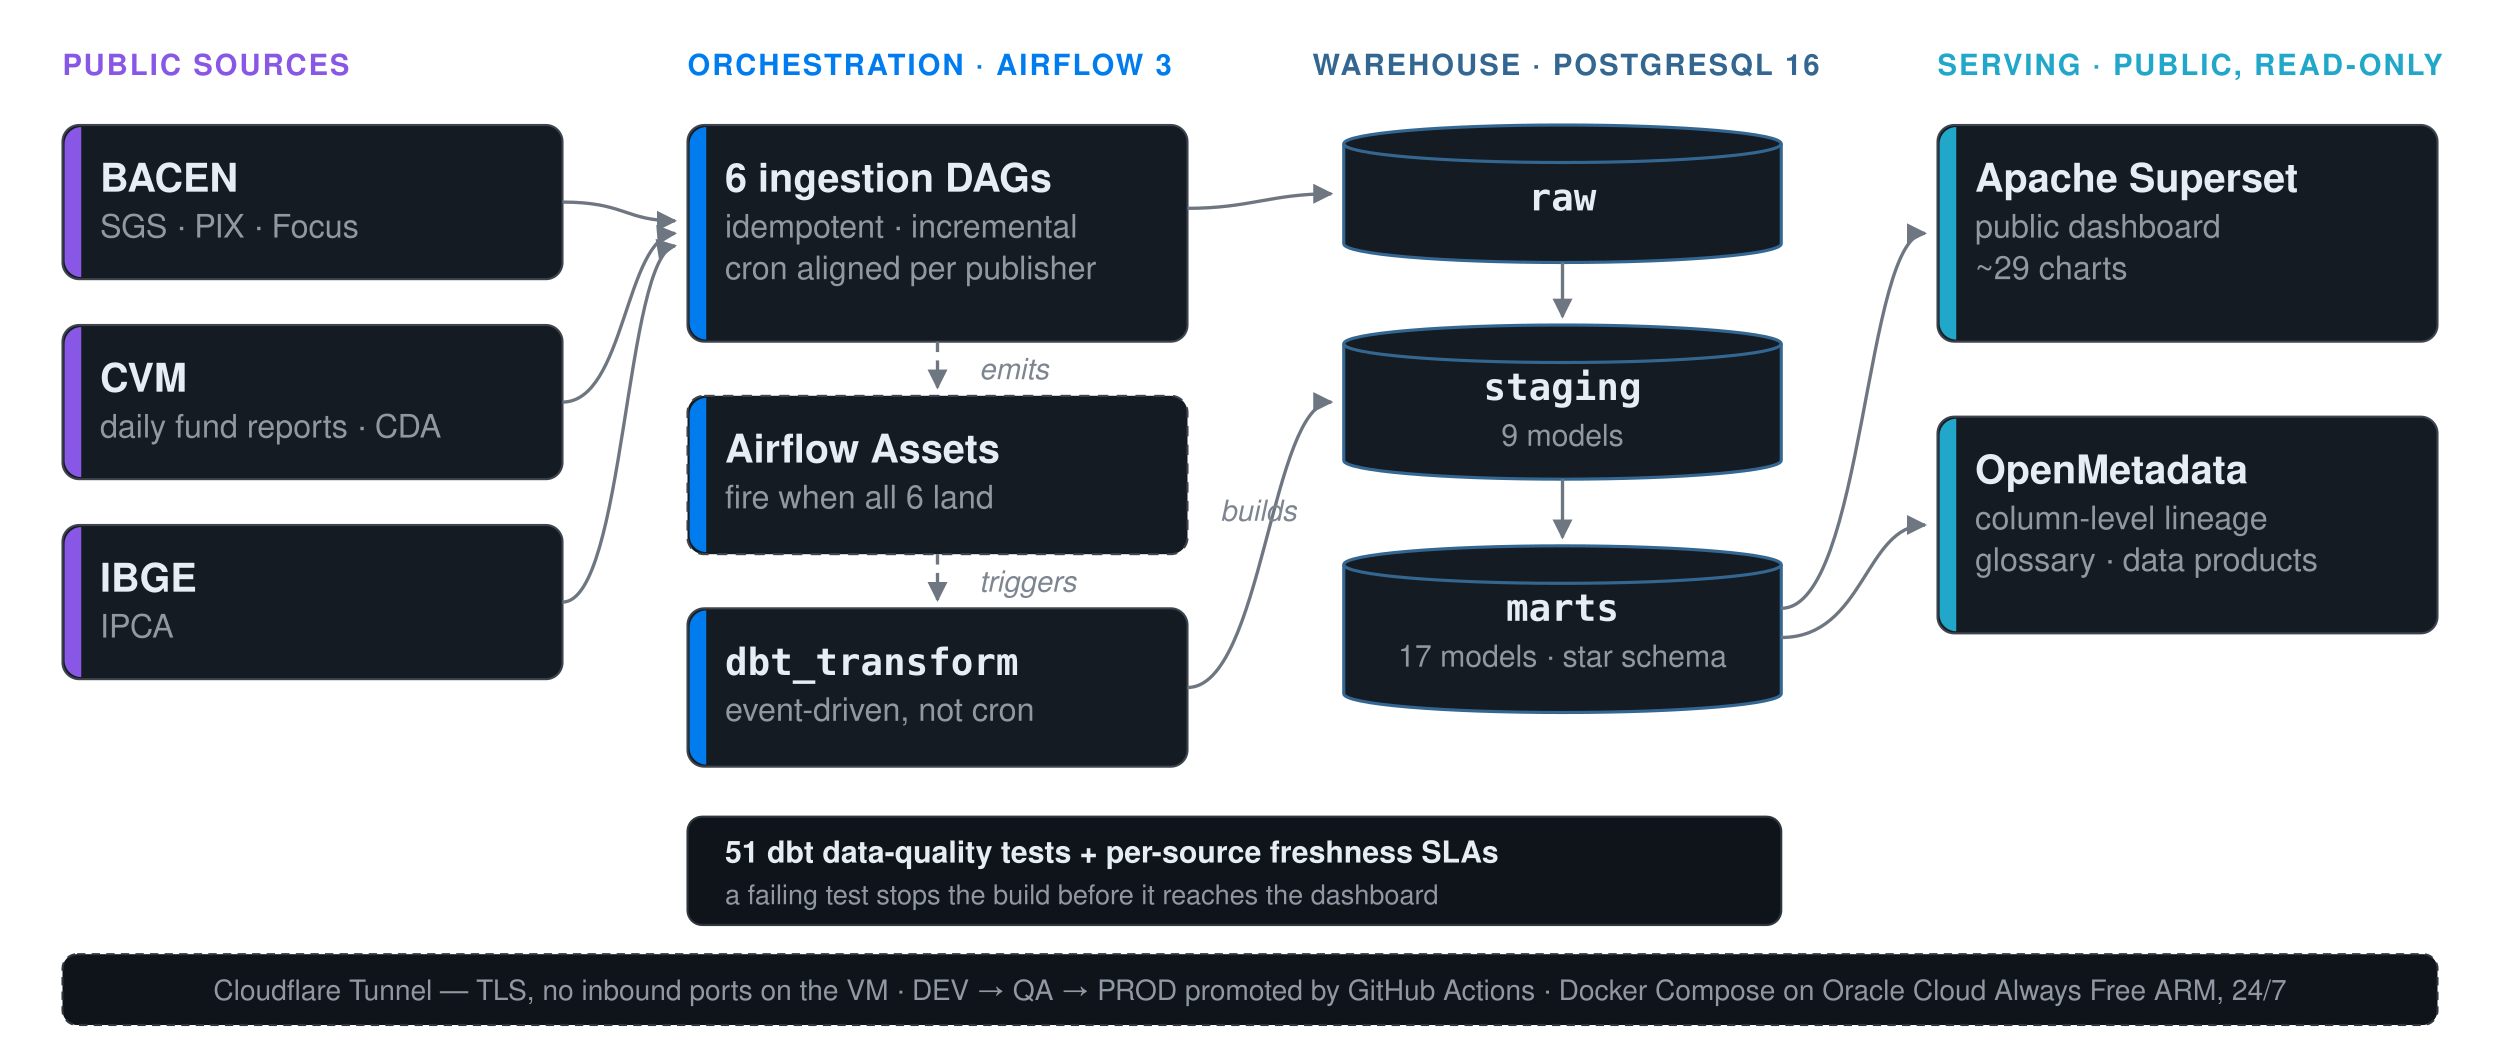
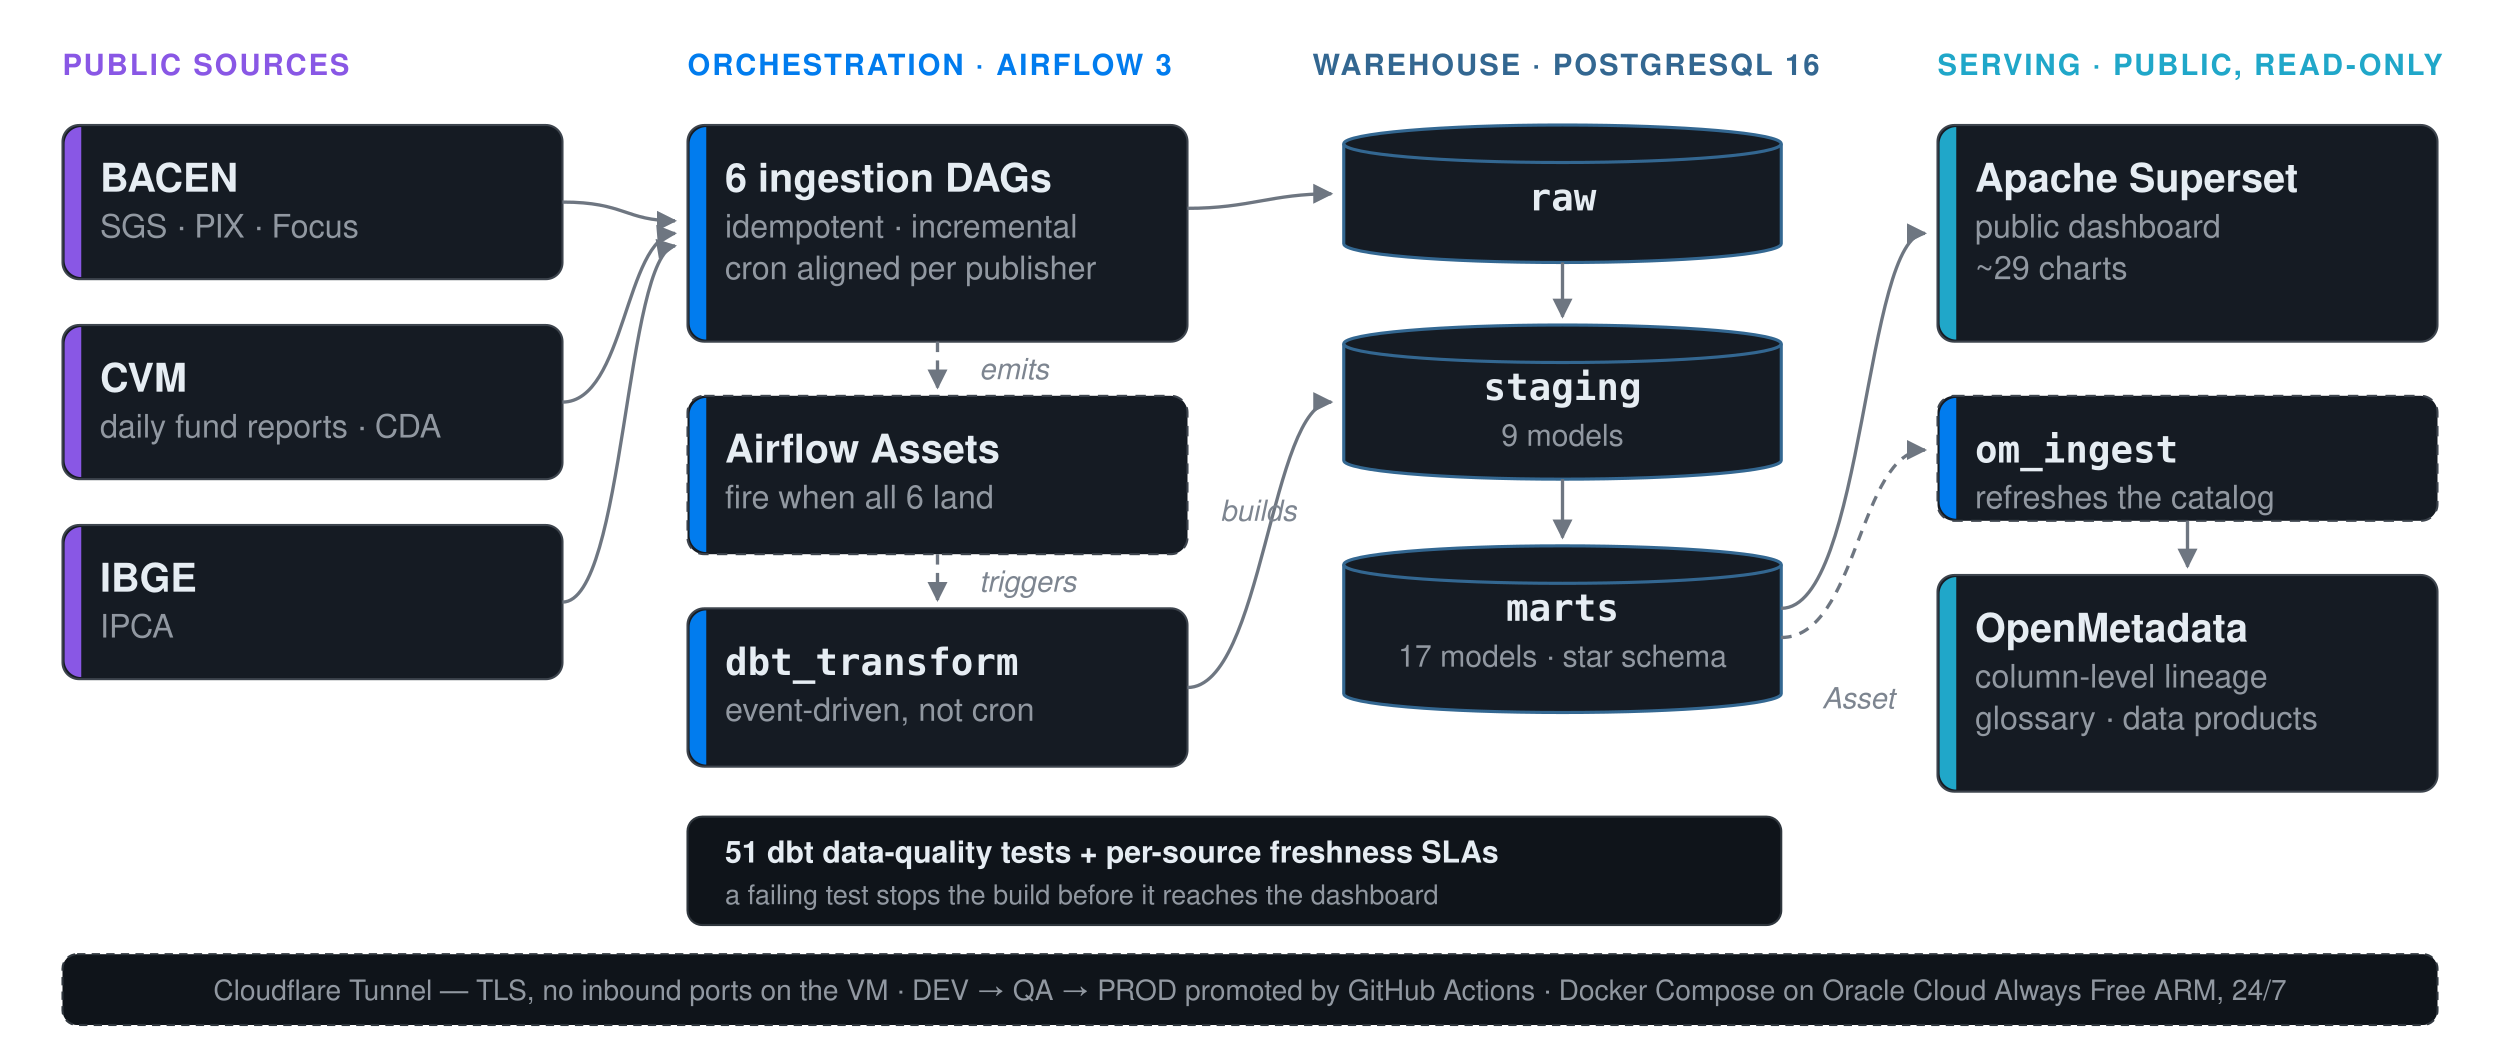
<svg xmlns="http://www.w3.org/2000/svg" viewBox="0 0 1200 500" width="1200" height="500" role="img" aria-label="Brazil Economy Observatory end-to-end data flow: public sources to Airflow ingestion, event-driven dbt transform in PostgreSQL, served through Superset and OpenMetadata.">
  <defs>
    <marker id="ah" viewBox="0 0 10 10" refX="9" refY="5" markerWidth="6" markerHeight="6" orient="auto-start-reverse">
      <path d="M0 0 L10 5 L0 10 z" fill="#6e7681" />
    </marker>
  </defs>
  <rect width="1200" height="500" fill="none" />
  <text x="30" y="36" font-family="-apple-system, BlinkMacSystemFont, 'Segoe UI', Helvetica, Arial, sans-serif" font-size="14" font-weight="700" letter-spacing="1" fill="#8957e5">PUBLIC SOURCES</text>
  <text x="330" y="36" font-family="-apple-system, BlinkMacSystemFont, 'Segoe UI', Helvetica, Arial, sans-serif" font-size="14" font-weight="700" letter-spacing="1" fill="#017CEE">ORCHESTRATION · AIRFLOW 3</text>
  <text x="630" y="36" font-family="-apple-system, BlinkMacSystemFont, 'Segoe UI', Helvetica, Arial, sans-serif" font-size="14" font-weight="700" letter-spacing="1" fill="#336791">WAREHOUSE · POSTGRESQL 16</text>
  <text x="930" y="36" font-family="-apple-system, BlinkMacSystemFont, 'Segoe UI', Helvetica, Arial, sans-serif" font-size="14" font-weight="700" letter-spacing="1" fill="#20A7C9">SERVING · PUBLIC, READ-ONLY</text>
  <rect x="30" y="60" width="240" height="74" rx="8" fill="#151b23" stroke="#3d444d" stroke-width="1" />
  <path d="M31 69 a8 8 0 0 1 8-8 h0 v72 h0 a8 8 0 0 1-8-8 Z" fill="#8957e5" />
  <text x="48" y="92" font-family="-apple-system, BlinkMacSystemFont, 'Segoe UI', Helvetica, Arial, sans-serif" font-size="19" font-weight="600" fill="#e6edf3">BACEN</text>
  <text x="48" y="114" font-family="-apple-system, BlinkMacSystemFont, 'Segoe UI', Helvetica, Arial, sans-serif" font-size="15.5" fill="#9198a1">SGS · PIX · Focus</text>
  <rect x="30" y="156" width="240" height="74" rx="8" fill="#151b23" stroke="#3d444d" stroke-width="1" />
  <path d="M31 165 a8 8 0 0 1 8-8 h0 v72 h0 a8 8 0 0 1-8-8 Z" fill="#8957e5" />
  <text x="48" y="188" font-family="-apple-system, BlinkMacSystemFont, 'Segoe UI', Helvetica, Arial, sans-serif" font-size="19" font-weight="600" fill="#e6edf3">CVM</text>
  <text x="48" y="210" font-family="-apple-system, BlinkMacSystemFont, 'Segoe UI', Helvetica, Arial, sans-serif" font-size="15.5" fill="#9198a1">daily fund reports · CDA</text>
  <rect x="30" y="252" width="240" height="74" rx="8" fill="#151b23" stroke="#3d444d" stroke-width="1" />
  <path d="M31 261 a8 8 0 0 1 8-8 h0 v72 h0 a8 8 0 0 1-8-8 Z" fill="#8957e5" />
  <text x="48" y="284" font-family="-apple-system, BlinkMacSystemFont, 'Segoe UI', Helvetica, Arial, sans-serif" font-size="19" font-weight="600" fill="#e6edf3">IBGE</text>
  <text x="48" y="306" font-family="-apple-system, BlinkMacSystemFont, 'Segoe UI', Helvetica, Arial, sans-serif" font-size="15.5" fill="#9198a1">IPCA</text>
  <rect x="330" y="60" width="240" height="104" rx="8" fill="#151b23" stroke="#3d444d" stroke-width="1" />
  <path d="M331 69 a8 8 0 0 1 8-8 h0 v102 h0 a8 8 0 0 1-8-8 Z" fill="#017CEE" />
  <text x="348" y="92" font-family="-apple-system, BlinkMacSystemFont, 'Segoe UI', Helvetica, Arial, sans-serif" font-size="19" font-weight="600" fill="#e6edf3">6 ingestion DAGs</text>
  <text x="348" y="114" font-family="-apple-system, BlinkMacSystemFont, 'Segoe UI', Helvetica, Arial, sans-serif" font-size="15.5" fill="#9198a1">idempotent · incremental</text>
  <text x="348" y="134" font-family="-apple-system, BlinkMacSystemFont, 'Segoe UI', Helvetica, Arial, sans-serif" font-size="15.5" fill="#9198a1">cron aligned per publisher</text>
  <rect x="330" y="190" width="240" height="76" rx="8" fill="#151b23" stroke="#3d444d" stroke-width="1" stroke-dasharray="5 4" />
  <path d="M331 199 a8 8 0 0 1 8-8 h0 v74 h0 a8 8 0 0 1-8-8 Z" fill="#017CEE" />
  <text x="348" y="222" font-family="-apple-system, BlinkMacSystemFont, 'Segoe UI', Helvetica, Arial, sans-serif" font-size="19" font-weight="600" fill="#e6edf3">Airflow Assets</text>
  <text x="348" y="244" font-family="-apple-system, BlinkMacSystemFont, 'Segoe UI', Helvetica, Arial, sans-serif" font-size="15.5" fill="#9198a1">fire when all 6 land</text>
  <rect x="330" y="292" width="240" height="76" rx="8" fill="#151b23" stroke="#3d444d" stroke-width="1" />
  <path d="M331 301 a8 8 0 0 1 8-8 h0 v74 h0 a8 8 0 0 1-8-8 Z" fill="#017CEE" />
  <text x="348" y="324" font-family="ui-monospace, SFMono-Regular, 'SF Mono', Menlo, monospace" font-size="18" font-weight="600" fill="#e6edf3">dbt_transform</text>
  <text x="348" y="346" font-family="-apple-system, BlinkMacSystemFont, 'Segoe UI', Helvetica, Arial, sans-serif" font-size="15.5" fill="#9198a1">event-driven, not cron</text>
  <path d="M645 69 a105.0 9 0 0 1 210 0 v48 a105.0 9 0 0 1 -210 0 Z" fill="#151b23" stroke="#336791" stroke-width="1.5" />
  <path d="M645 69 a105.0 9 0 0 0 210 0" fill="none" stroke="#336791" stroke-width="1.5" />
  <text x="750.0" y="101.0" text-anchor="middle" font-family="ui-monospace, SFMono-Regular, 'SF Mono', Menlo, monospace" font-size="18" font-weight="600" fill="#e6edf3">raw</text>
  <path d="M645 165 a105.0 9 0 0 1 210 0 v56 a105.0 9 0 0 1 -210 0 Z" fill="#151b23" stroke="#336791" stroke-width="1.5" />
  <path d="M645 165 a105.0 9 0 0 0 210 0" fill="none" stroke="#336791" stroke-width="1.5" />
  <text x="750.0" y="192" text-anchor="middle" font-family="ui-monospace, SFMono-Regular, 'SF Mono', Menlo, monospace" font-size="18" font-weight="600" fill="#e6edf3">staging</text>
  <text x="750.0" y="214" text-anchor="middle" font-family="-apple-system, BlinkMacSystemFont, 'Segoe UI', Helvetica, Arial, sans-serif" font-size="14.5" fill="#9198a1">9 models</text>
  <path d="M645 271 a105.0 9 0 0 1 210 0 v62 a105.0 9 0 0 1 -210 0 Z" fill="#151b23" stroke="#336791" stroke-width="1.5" />
  <path d="M645 271 a105.0 9 0 0 0 210 0" fill="none" stroke="#336791" stroke-width="1.5" />
  <text x="750.0" y="298" text-anchor="middle" font-family="ui-monospace, SFMono-Regular, 'SF Mono', Menlo, monospace" font-size="18" font-weight="600" fill="#e6edf3">marts</text>
  <text x="750.0" y="320" text-anchor="middle" font-family="-apple-system, BlinkMacSystemFont, 'Segoe UI', Helvetica, Arial, sans-serif" font-size="14.5" fill="#9198a1">17 models · star schema</text>
  <rect x="930" y="60" width="240" height="104" rx="8" fill="#151b23" stroke="#3d444d" stroke-width="1" />
  <path d="M931 69 a8 8 0 0 1 8-8 h0 v102 h0 a8 8 0 0 1-8-8 Z" fill="#20A7C9" />
  <text x="948" y="92" font-family="-apple-system, BlinkMacSystemFont, 'Segoe UI', Helvetica, Arial, sans-serif" font-size="19" font-weight="600" fill="#e6edf3">Apache Superset</text>
  <text x="948" y="114" font-family="-apple-system, BlinkMacSystemFont, 'Segoe UI', Helvetica, Arial, sans-serif" font-size="15.5" fill="#9198a1">public dashboard</text>
  <text x="948" y="134" font-family="-apple-system, BlinkMacSystemFont, 'Segoe UI', Helvetica, Arial, sans-serif" font-size="15.5" fill="#9198a1">~29 charts</text>
-   <rect x="930" y="200" width="240" height="104" rx="8" fill="#151b23" stroke="#3d444d" stroke-width="1" />
-   <path d="M931 209 a8 8 0 0 1 8-8 h0 v102 h0 a8 8 0 0 1-8-8 Z" fill="#20A7C9" />
-   <text x="948" y="232" font-family="-apple-system, BlinkMacSystemFont, 'Segoe UI', Helvetica, Arial, sans-serif" font-size="19" font-weight="600" fill="#e6edf3">OpenMetadata</text>
-   <text x="948" y="254" font-family="-apple-system, BlinkMacSystemFont, 'Segoe UI', Helvetica, Arial, sans-serif" font-size="15.5" fill="#9198a1">column-level lineage</text>
-   <text x="948" y="274" font-family="-apple-system, BlinkMacSystemFont, 'Segoe UI', Helvetica, Arial, sans-serif" font-size="15.5" fill="#9198a1">glossary · data products</text>
+   <rect x="930" y="190" width="240" height="60" rx="8" fill="#151b23" stroke="#3d444d" stroke-width="1" stroke-dasharray="5 4" />
+   <path d="M931 199 a8 8 0 0 1 8-8 h0 v58 h0 a8 8 0 0 1-8-8 Z" fill="#017CEE" />
+   <text x="948" y="222" font-family="ui-monospace, SFMono-Regular, 'SF Mono', Menlo, monospace" font-size="18" font-weight="600" fill="#e6edf3">om_ingest</text>
+   <text x="948" y="244" font-family="-apple-system, BlinkMacSystemFont, 'Segoe UI', Helvetica, Arial, sans-serif" font-size="15.5" fill="#9198a1">refreshes the catalog</text>
+   <rect x="930" y="276" width="240" height="104" rx="8" fill="#151b23" stroke="#3d444d" stroke-width="1" />
+   <path d="M931 285 a8 8 0 0 1 8-8 h0 v102 h0 a8 8 0 0 1-8-8 Z" fill="#20A7C9" />
+   <text x="948" y="308" font-family="-apple-system, BlinkMacSystemFont, 'Segoe UI', Helvetica, Arial, sans-serif" font-size="19" font-weight="600" fill="#e6edf3">OpenMetadata</text>
+   <text x="948" y="330" font-family="-apple-system, BlinkMacSystemFont, 'Segoe UI', Helvetica, Arial, sans-serif" font-size="15.5" fill="#9198a1">column-level lineage</text>
+   <text x="948" y="350" font-family="-apple-system, BlinkMacSystemFont, 'Segoe UI', Helvetica, Arial, sans-serif" font-size="15.5" fill="#9198a1">glossary · data products</text>
  <path d="M270 97 C300 97 300 106 324 106" fill="none" stroke="#6e7681" stroke-width="1.6" marker-end="url(#ah)" />
  <path d="M270 193 C300 193 300 114 324 112" fill="none" stroke="#6e7681" stroke-width="1.6" marker-end="url(#ah)" />
  <path d="M270 289 C300 289 300 122 324 118" fill="none" stroke="#6e7681" stroke-width="1.6" marker-end="url(#ah)" />
  <path d="M570 100 C600 100 610 93 639 93" fill="none" stroke="#6e7681" stroke-width="1.6" marker-end="url(#ah)" />
  <path d="M450 164 L450 186" fill="none" stroke="#6e7681" stroke-width="1.6" stroke-dasharray="5 4" marker-end="url(#ah)" />
  <text x="470" y="182" text-anchor="start" font-family="-apple-system, BlinkMacSystemFont, 'Segoe UI', Helvetica, Arial, sans-serif" font-size="14" font-style="italic" fill="#7d8590">emits</text>
  <path d="M450 266 L450 288" fill="none" stroke="#6e7681" stroke-width="1.6" stroke-dasharray="5 4" marker-end="url(#ah)" />
  <text x="470" y="284" text-anchor="start" font-family="-apple-system, BlinkMacSystemFont, 'Segoe UI', Helvetica, Arial, sans-serif" font-size="14" font-style="italic" fill="#7d8590">triggers</text>
  <path d="M570 330 C606 330 610 193 639 193" fill="none" stroke="#6e7681" stroke-width="1.6" marker-end="url(#ah)" />
  <text x="604" y="250" text-anchor="middle" font-family="-apple-system, BlinkMacSystemFont, 'Segoe UI', Helvetica, Arial, sans-serif" font-size="14" font-style="italic" fill="#7d8590">builds</text>
  <path d="M750 126 L750 152" fill="none" stroke="#6e7681" stroke-width="1.6" marker-end="url(#ah)" />
  <path d="M750 230 L750 258" fill="none" stroke="#6e7681" stroke-width="1.6" marker-end="url(#ah)" />
  <path d="M855 292 C895 292 895 112 924 112" fill="none" stroke="#6e7681" stroke-width="1.6" marker-end="url(#ah)" />
-   <path d="M855 306 C895 306 895 252 924 252" fill="none" stroke="#6e7681" stroke-width="1.6" marker-end="url(#ah)" />
+   <path d="M855 306 C892 306 892 216 924 216" fill="none" stroke="#6e7681" stroke-width="1.6" stroke-dasharray="5 4" marker-end="url(#ah)" />
+   <text x="892" y="340" text-anchor="middle" font-family="-apple-system, BlinkMacSystemFont, 'Segoe UI', Helvetica, Arial, sans-serif" font-size="14" font-style="italic" fill="#7d8590">Asset</text>
+   <path d="M1050 250 L1050 272" fill="none" stroke="#6e7681" stroke-width="1.6" marker-end="url(#ah)" />
  <rect x="330" y="392" width="525" height="52" rx="7" fill="#0f141a" stroke="#2f363d" stroke-width="1" />
  <text x="348" y="414" font-family="-apple-system, BlinkMacSystemFont, 'Segoe UI', Helvetica, Arial, sans-serif" font-size="14.5" font-weight="600" fill="#e6edf3">51 dbt data-quality tests + per-source freshness SLAs</text>
  <text x="348" y="434" font-family="-apple-system, BlinkMacSystemFont, 'Segoe UI', Helvetica, Arial, sans-serif" font-size="13" fill="#9198a1">a failing test stops the build before it reaches the dashboard</text>
  <rect x="30" y="458" width="1140" height="34" rx="7" fill="#0f141a" stroke="#2f363d" stroke-width="1" stroke-dasharray="4 3" />
  <text x="600" y="480" text-anchor="middle" font-family="-apple-system, BlinkMacSystemFont, 'Segoe UI', Helvetica, Arial, sans-serif" font-size="13.5" fill="#9198a1">Cloudflare Tunnel — TLS, no inbound ports on the VM   ·   DEV → QA → PROD promoted by GitHub Actions   ·   Docker Compose on Oracle Cloud Always Free ARM, 24/7</text>
</svg>
